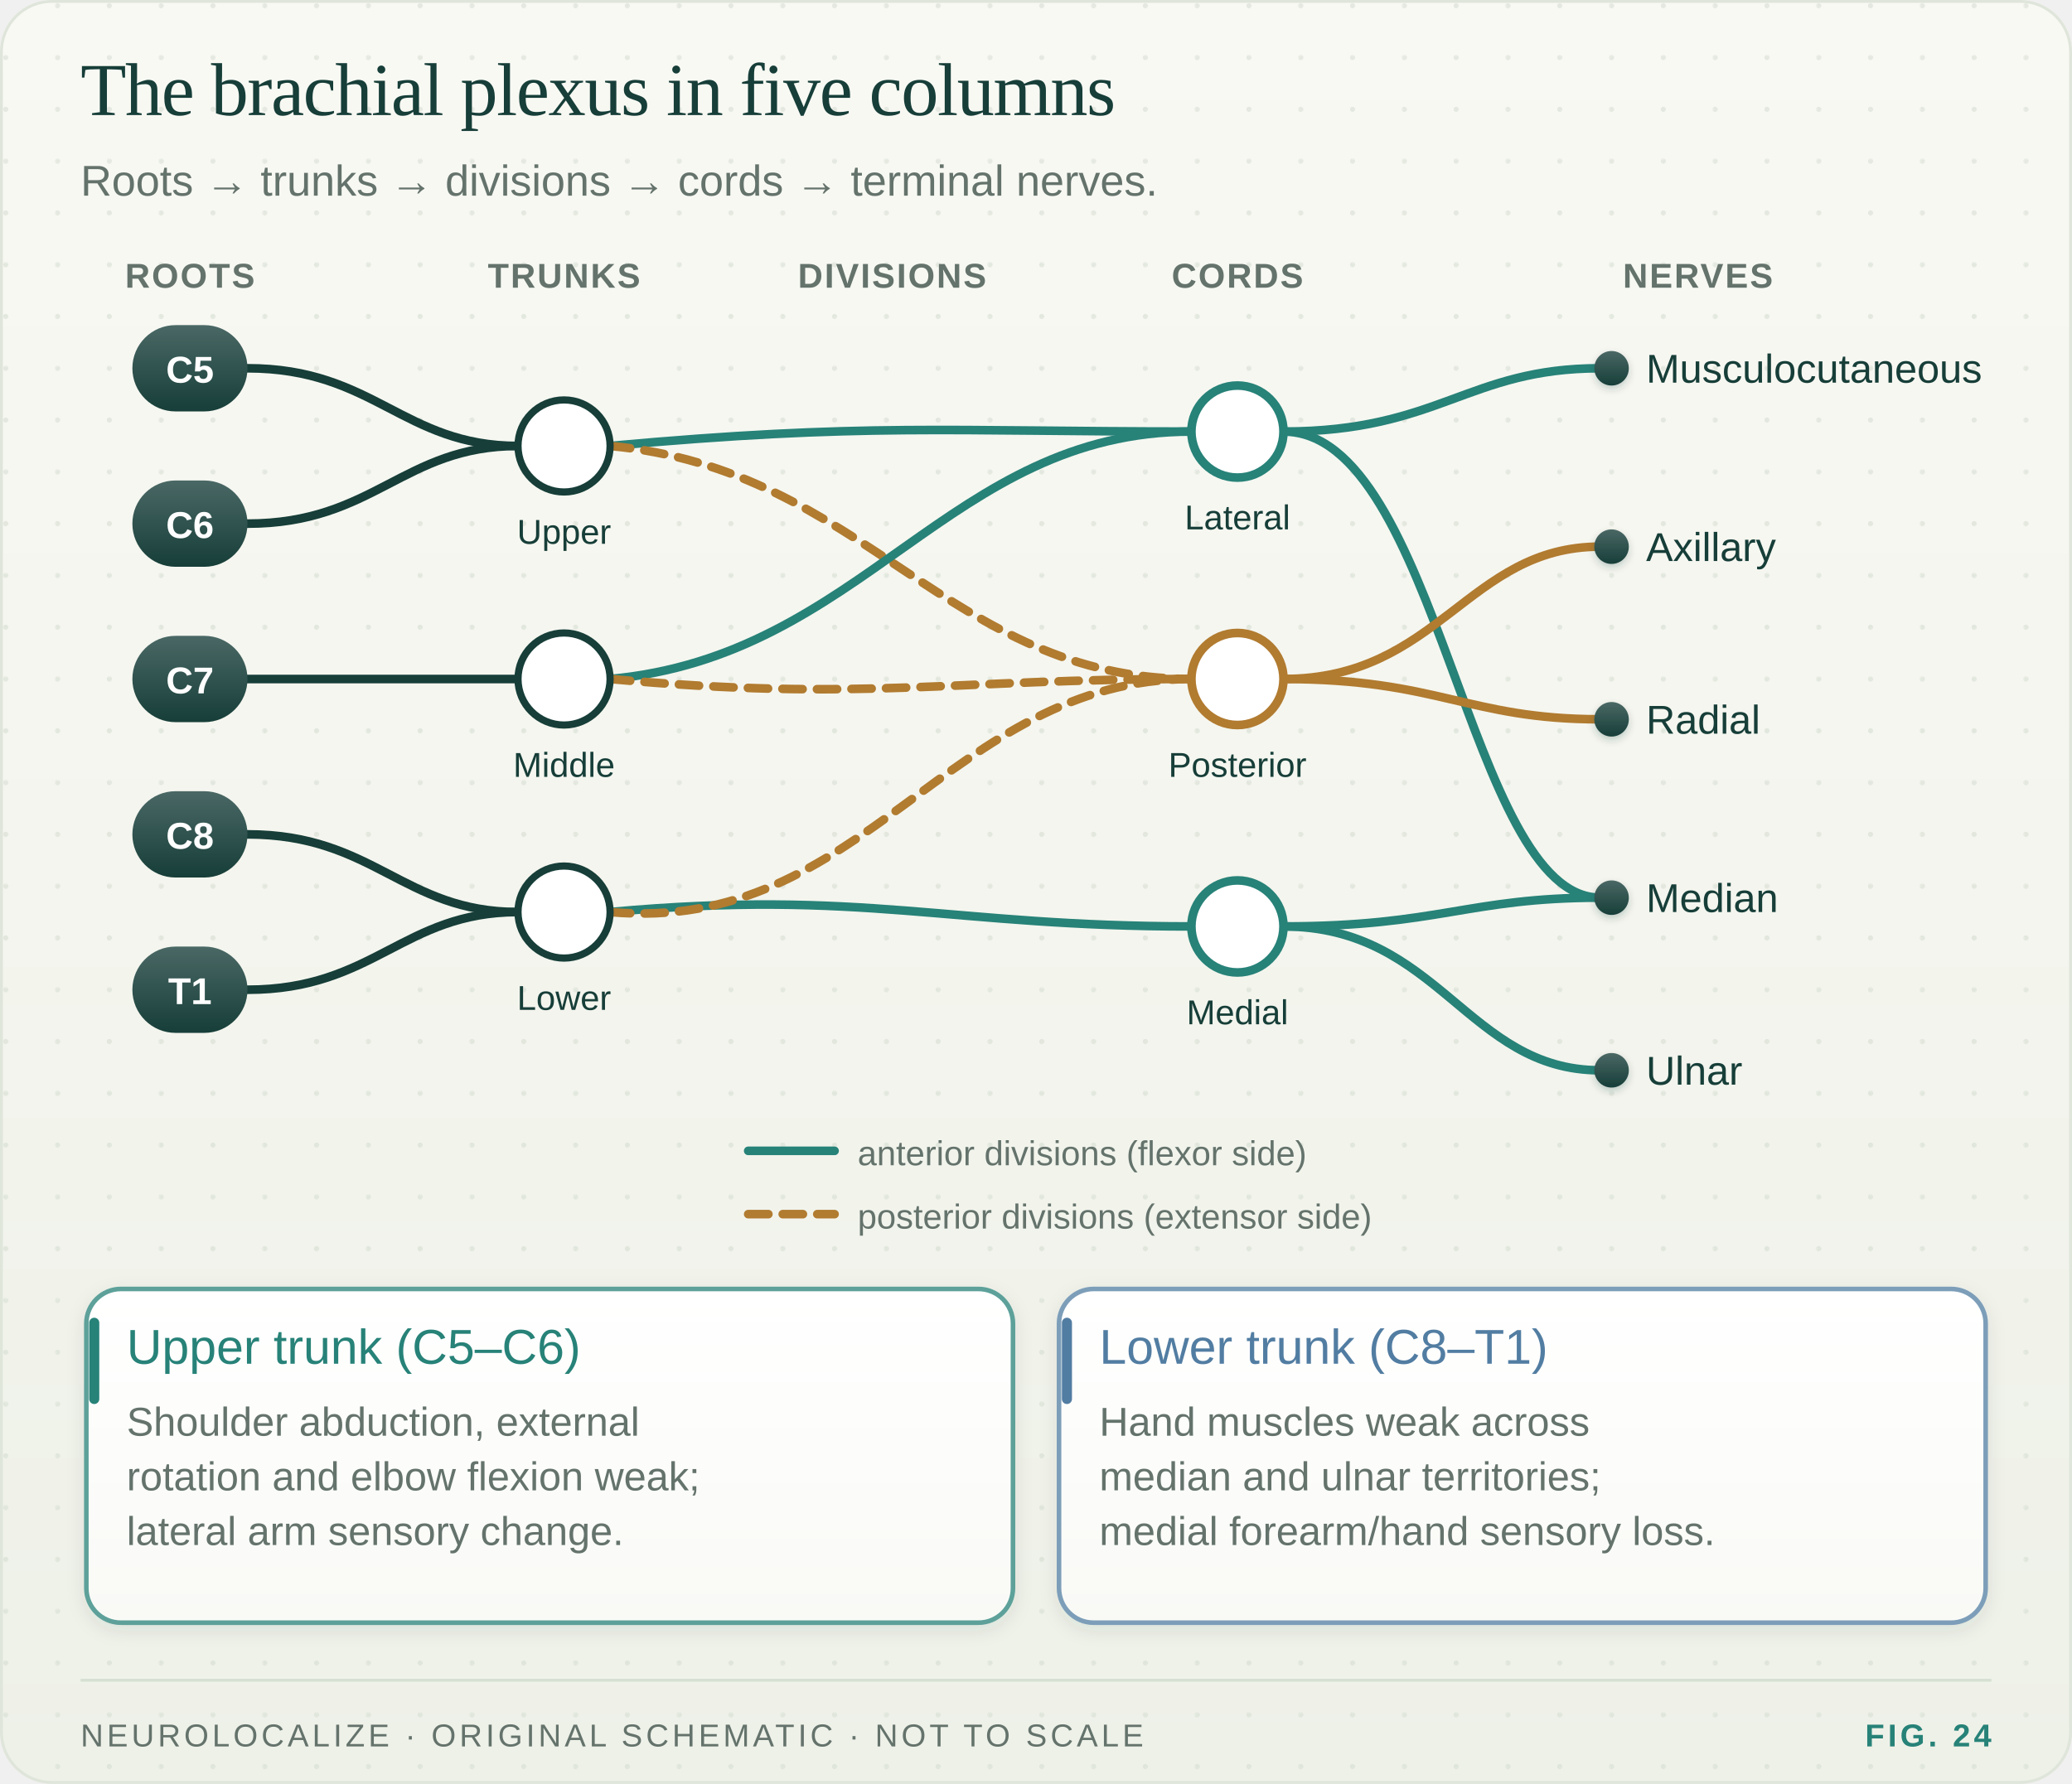
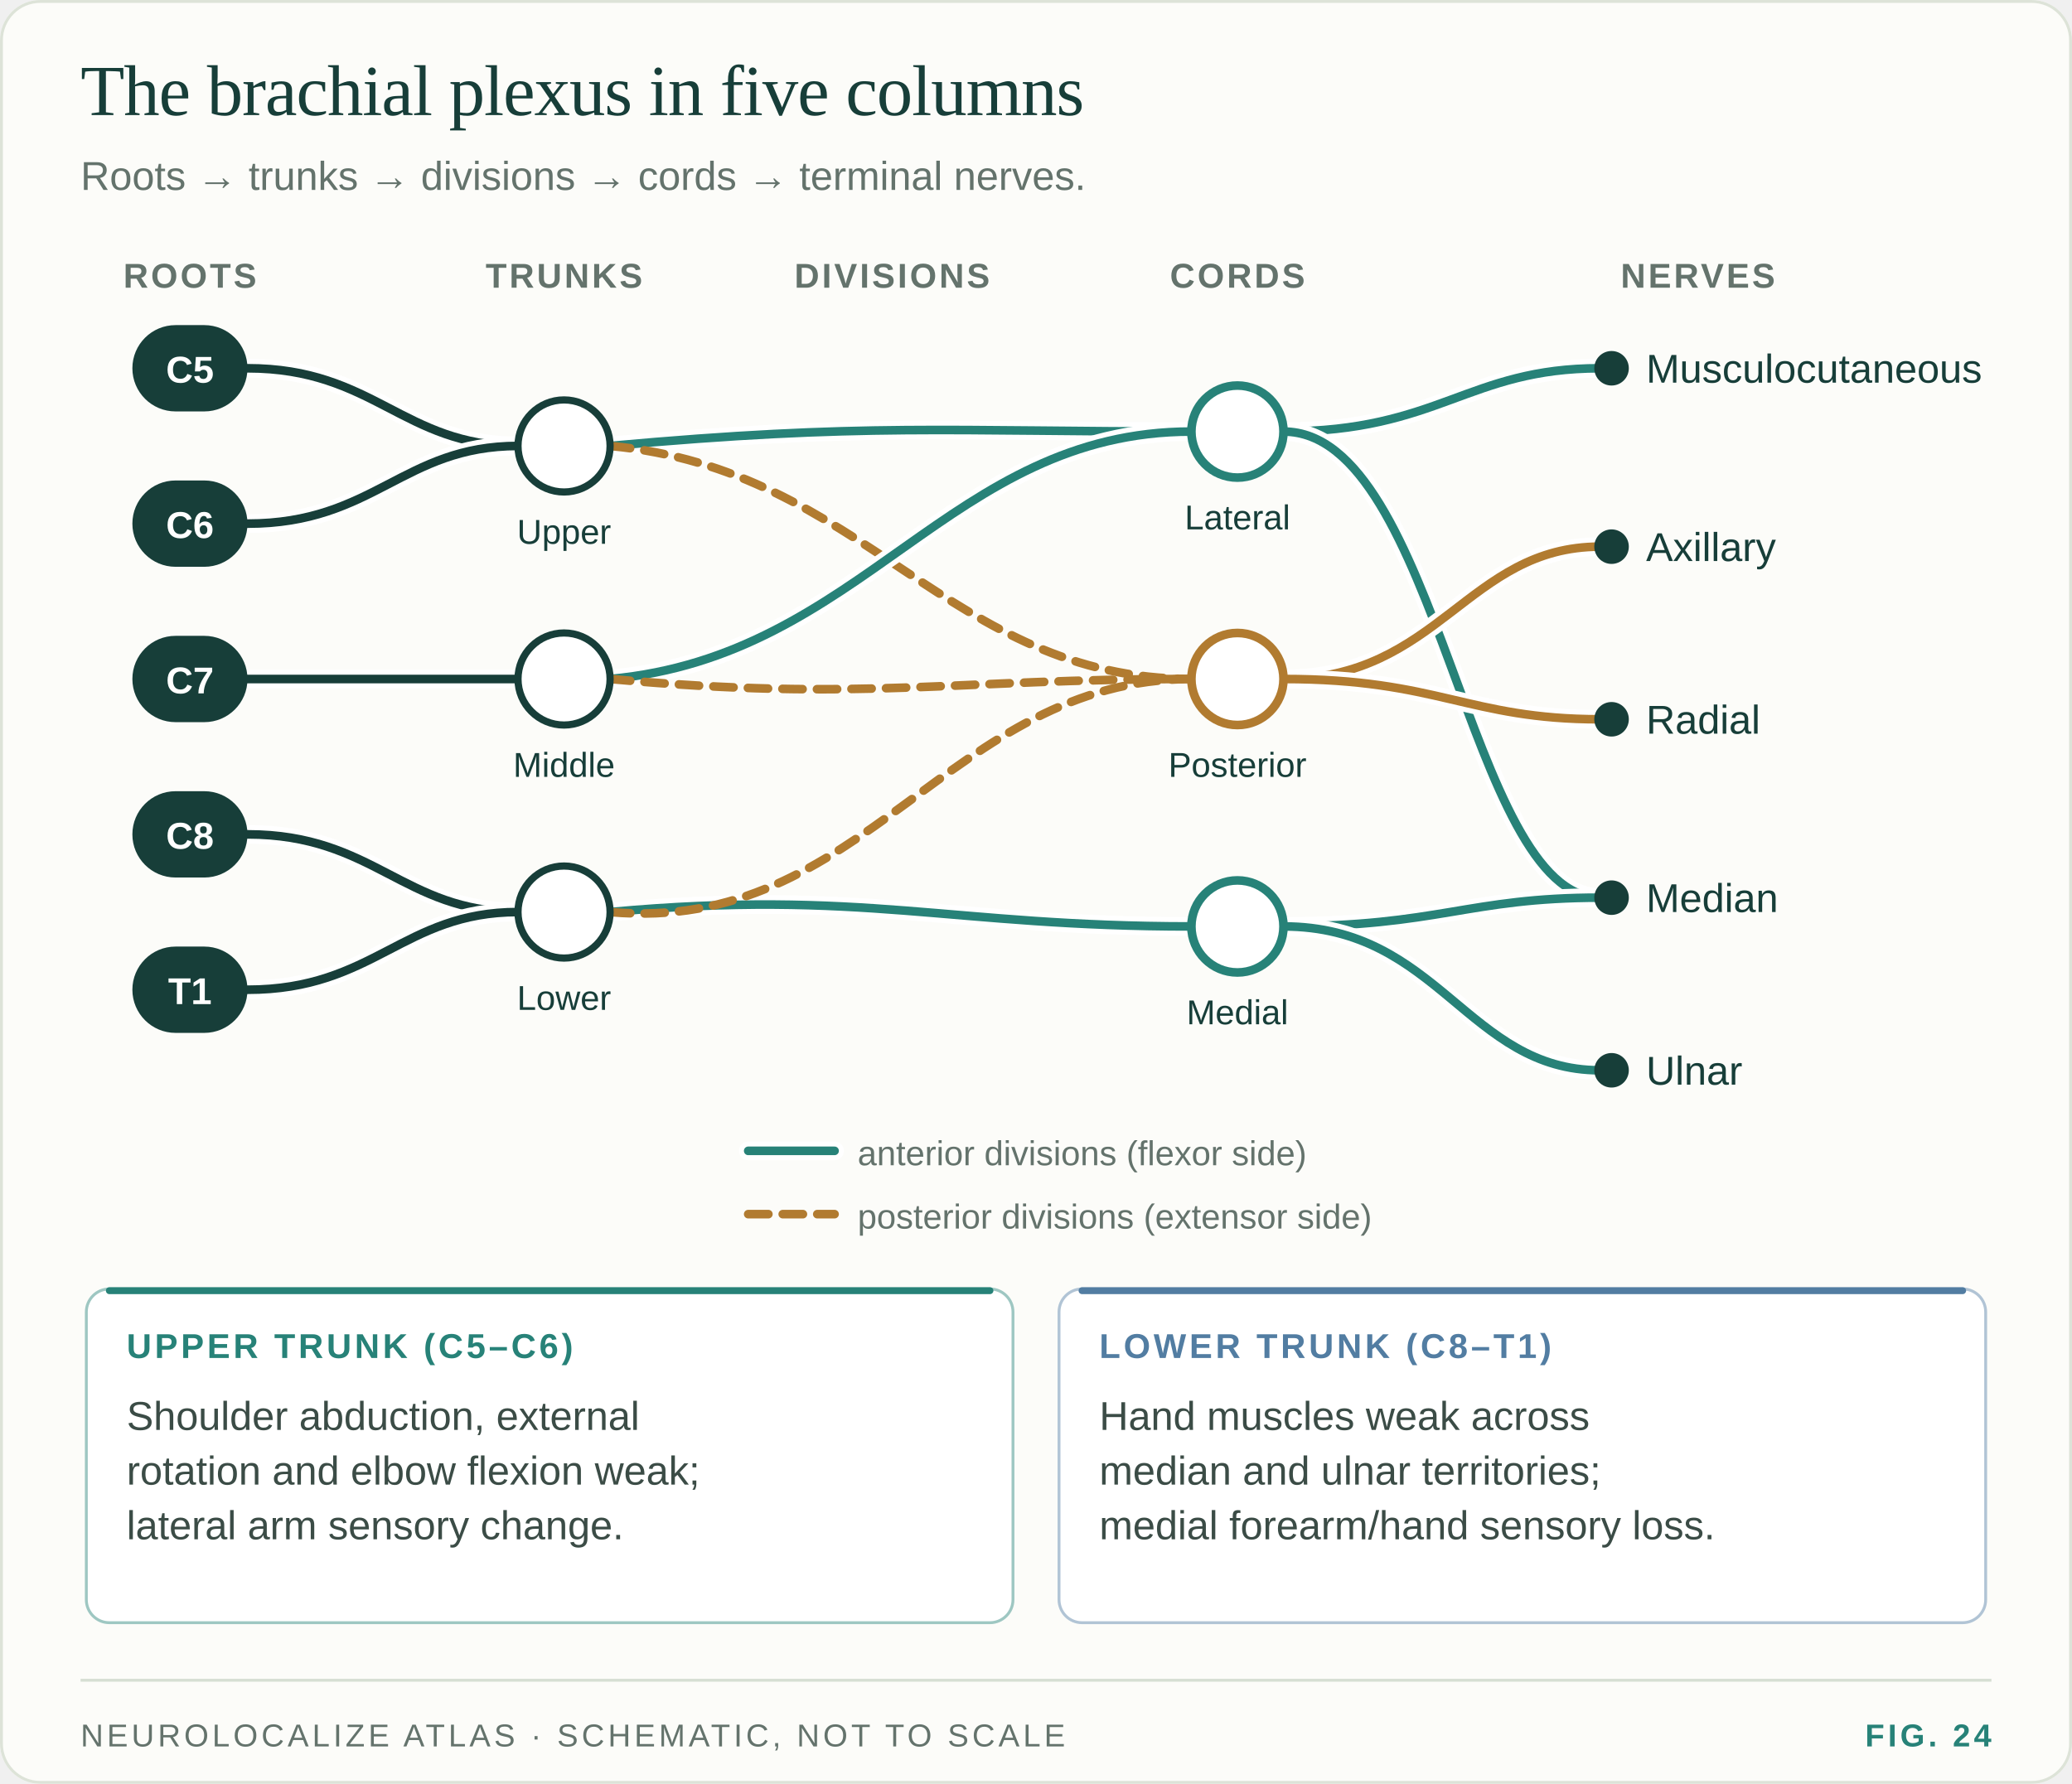
<svg xmlns="http://www.w3.org/2000/svg" width="720" height="620" viewBox="0 0 720 620" role="img">
  <defs>
    <linearGradient id="bg" x1="0" y1="0" x2="0" y2="1">
      <stop offset="0" stop-color="#f9f9f4" />
      <stop offset="1" stop-color="#eef1e8" />
    </linearGradient>
    <linearGradient id="card" x1="0" y1="0" x2="0" y2="1">
      <stop offset="0" stop-color="#ffffff" />
      <stop offset="1" stop-color="#f9faf6" />
    </linearGradient>
    <pattern id="dots" width="18" height="18" patternUnits="userSpaceOnUse">
      <circle cx="2" cy="2" r=".9" fill="#d3dbcf" />
    </pattern>
    <filter id="shadow" x="-10%" y="-10%" width="120%" height="130%">
      <feDropShadow dx="0" dy="2" stdDeviation="3" flood-color="#173e39" flood-opacity=".09" />
    </filter>
    <filter id="lift" x="-40%" y="-40%" width="180%" height="190%">
      <feDropShadow dx="0" dy="1.2" stdDeviation="1.4" flood-color="#173e39" flood-opacity=".22" />
    </filter>
-     <linearGradient id="g173e39" x1="0" y1="0" x2="0" y2="1">
-       <stop offset="0" stop-color="#4a6865" />
-       <stop offset="1" stop-color="#173e39" />
-     </linearGradient>
  </defs>
-   <rect width="720" height="620" rx="18" fill="url(#bg)" />
-   <rect width="720" height="620" rx="18" fill="url(#dots)" opacity=".55" />
-   <rect x=".5" y=".5" width="719" height="619" rx="17.5" fill="none" stroke="#dfe5da" />
+   <rect width="720" height="620" rx="14" fill="#fcfcf9" />
+   <rect x=".5" y=".5" width="719" height="619" rx="13.5" fill="none" stroke="#dde3d8" />
  <g font-family="Arial,Helvetica,sans-serif">
-     <text x="28" y="40" font-size="26" fill="#173e39" font-family="Georgia,'Times New Roman',serif" letter-spacing="-.4">The brachial plexus in five columns</text>
-     <text x="28" y="68" font-size="15" fill="#64736c" text-anchor="start">Roots → trunks → divisions → cords → terminal nerves.</text>
-     <text x="66" y="100" font-size="12" fill="#64736c" text-anchor="middle" font-weight="700" letter-spacing=".6">ROOTS</text>
-     <text x="196" y="100" font-size="12" fill="#64736c" text-anchor="middle" font-weight="700" letter-spacing=".6">TRUNKS</text>
-     <text x="310" y="100" font-size="12" fill="#64736c" text-anchor="middle" font-weight="700" letter-spacing=".6">DIVISIONS</text>
-     <text x="430" y="100" font-size="12" fill="#64736c" text-anchor="middle" font-weight="700" letter-spacing=".6">CORDS</text>
-     <text x="590" y="100" font-size="12" fill="#64736c" text-anchor="middle" font-weight="700" letter-spacing=".6">NERVES</text>
+     <text x="28" y="40" font-size="25" fill="#173e39" font-family="Georgia,'Times New Roman',serif" letter-spacing="-.3">The brachial plexus in five columns</text>
+     <text x="28" y="66" font-size="14" fill="#64736c" text-anchor="start">Roots → trunks → divisions → cords → terminal nerves.</text>
+     <text x="66" y="100" font-size="12" fill="#64736c" text-anchor="middle" font-weight="700" letter-spacing=".9">ROOTS</text>
+     <text x="196" y="100" font-size="12" fill="#64736c" text-anchor="middle" font-weight="700" letter-spacing=".9">TRUNKS</text>
+     <text x="310" y="100" font-size="12" fill="#64736c" text-anchor="middle" font-weight="700" letter-spacing=".9">DIVISIONS</text>
+     <text x="430" y="100" font-size="12" fill="#64736c" text-anchor="middle" font-weight="700" letter-spacing=".9">CORDS</text>
+     <text x="590" y="100" font-size="12" fill="#64736c" text-anchor="middle" font-weight="700" letter-spacing=".9">NERVES</text>
+     <path d="M86 128C130 128 140 155 180 155" fill="none" stroke="#ffffff" stroke-width="6.5" stroke-linecap="round" stroke-linejoin="round" />
    <path d="M86 128C130 128 140 155 180 155" fill="none" stroke="#173e39" stroke-width="3" stroke-linecap="round" stroke-linejoin="round" />
+     <path d="M86 182C130 182 140 155 180 155" fill="none" stroke="#ffffff" stroke-width="6.5" stroke-linecap="round" stroke-linejoin="round" />
    <path d="M86 182C130 182 140 155 180 155" fill="none" stroke="#173e39" stroke-width="3" stroke-linecap="round" stroke-linejoin="round" />
+     <path d="M86 236C130 236 140 236 180 236" fill="none" stroke="#ffffff" stroke-width="6.5" stroke-linecap="round" stroke-linejoin="round" />
    <path d="M86 236C130 236 140 236 180 236" fill="none" stroke="#173e39" stroke-width="3" stroke-linecap="round" stroke-linejoin="round" />
+     <path d="M86 290C130 290 140 317 180 317" fill="none" stroke="#ffffff" stroke-width="6.5" stroke-linecap="round" stroke-linejoin="round" />
    <path d="M86 290C130 290 140 317 180 317" fill="none" stroke="#173e39" stroke-width="3" stroke-linecap="round" stroke-linejoin="round" />
+     <path d="M86 344C130 344 140 317 180 317" fill="none" stroke="#ffffff" stroke-width="6.5" stroke-linecap="round" stroke-linejoin="round" />
    <path d="M86 344C130 344 140 317 180 317" fill="none" stroke="#173e39" stroke-width="3" stroke-linecap="round" stroke-linejoin="round" />
+     <path d="M212 155C300 147 330 150 414 150" fill="none" stroke="#ffffff" stroke-width="6.5" stroke-linecap="round" stroke-linejoin="round" />
    <path d="M212 155C300 147 330 150 414 150" fill="none" stroke="#278278" stroke-width="3" stroke-linecap="round" stroke-linejoin="round" />
    <path d="M212 155C300 163 330 236 414 236" fill="none" stroke="#b17b30" stroke-width="3" stroke-linecap="round" stroke-linejoin="round" stroke-dasharray="7 5" />
+     <path d="M212 236C300 228 330 150 414 150" fill="none" stroke="#ffffff" stroke-width="6.5" stroke-linecap="round" stroke-linejoin="round" />
    <path d="M212 236C300 228 330 150 414 150" fill="none" stroke="#278278" stroke-width="3" stroke-linecap="round" stroke-linejoin="round" />
    <path d="M212 236C300 244 330 236 414 236" fill="none" stroke="#b17b30" stroke-width="3" stroke-linecap="round" stroke-linejoin="round" stroke-dasharray="7 5" />
+     <path d="M212 317C300 309 330 322 414 322" fill="none" stroke="#ffffff" stroke-width="6.5" stroke-linecap="round" stroke-linejoin="round" />
    <path d="M212 317C300 309 330 322 414 322" fill="none" stroke="#278278" stroke-width="3" stroke-linecap="round" stroke-linejoin="round" />
    <path d="M212 317C300 325 330 236 414 236" fill="none" stroke="#b17b30" stroke-width="3" stroke-linecap="round" stroke-linejoin="round" stroke-dasharray="7 5" />
+     <path d="M446 150C500 150 510 128 556 128" fill="none" stroke="#ffffff" stroke-width="6.5" stroke-linecap="round" stroke-linejoin="round" />
    <path d="M446 150C500 150 510 128 556 128" fill="none" stroke="#278278" stroke-width="3" stroke-linecap="round" stroke-linejoin="round" />
+     <path d="M446 150C500 150 510 312 556 312" fill="none" stroke="#ffffff" stroke-width="6.5" stroke-linecap="round" stroke-linejoin="round" />
    <path d="M446 150C500 150 510 312 556 312" fill="none" stroke="#278278" stroke-width="3" stroke-linecap="round" stroke-linejoin="round" />
+     <path d="M446 322C500 322 510 312 556 312" fill="none" stroke="#ffffff" stroke-width="6.5" stroke-linecap="round" stroke-linejoin="round" />
    <path d="M446 322C500 322 510 312 556 312" fill="none" stroke="#278278" stroke-width="3" stroke-linecap="round" stroke-linejoin="round" />
+     <path d="M446 322C500 322 510 372 556 372" fill="none" stroke="#ffffff" stroke-width="6.5" stroke-linecap="round" stroke-linejoin="round" />
    <path d="M446 322C500 322 510 372 556 372" fill="none" stroke="#278278" stroke-width="3" stroke-linecap="round" stroke-linejoin="round" />
+     <path d="M446 236C500 236 510 190 556 190" fill="none" stroke="#ffffff" stroke-width="6.5" stroke-linecap="round" stroke-linejoin="round" />
    <path d="M446 236C500 236 510 190 556 190" fill="none" stroke="#b17b30" stroke-width="3" stroke-linecap="round" stroke-linejoin="round" />
+     <path d="M446 236C500 236 510 250 556 250" fill="none" stroke="#ffffff" stroke-width="6.5" stroke-linecap="round" stroke-linejoin="round" />
    <path d="M446 236C500 236 510 250 556 250" fill="none" stroke="#b17b30" stroke-width="3" stroke-linecap="round" stroke-linejoin="round" />
-     <rect x="46" y="113" width="40" height="30" rx="15" fill="url(#g173e39)" />
+     <rect x="46" y="113" width="40" height="30" rx="15" fill="#173e39" />
    <text x="66" y="133" font-size="13" fill="#ffffff" text-anchor="middle" font-weight="700">C5</text>
-     <rect x="46" y="167" width="40" height="30" rx="15" fill="url(#g173e39)" />
+     <rect x="46" y="167" width="40" height="30" rx="15" fill="#173e39" />
    <text x="66" y="187" font-size="13" fill="#ffffff" text-anchor="middle" font-weight="700">C6</text>
-     <rect x="46" y="221" width="40" height="30" rx="15" fill="url(#g173e39)" />
+     <rect x="46" y="221" width="40" height="30" rx="15" fill="#173e39" />
    <text x="66" y="241" font-size="13" fill="#ffffff" text-anchor="middle" font-weight="700">C7</text>
-     <rect x="46" y="275" width="40" height="30" rx="15" fill="url(#g173e39)" />
+     <rect x="46" y="275" width="40" height="30" rx="15" fill="#173e39" />
    <text x="66" y="295" font-size="13" fill="#ffffff" text-anchor="middle" font-weight="700">C8</text>
-     <rect x="46" y="329" width="40" height="30" rx="15" fill="url(#g173e39)" />
+     <rect x="46" y="329" width="40" height="30" rx="15" fill="#173e39" />
    <text x="66" y="349" font-size="13" fill="#ffffff" text-anchor="middle" font-weight="700">T1</text>
    <circle cx="196" cy="155" r="16" fill="#ffffff" stroke="#173e39" stroke-width="2.5" />
    <text x="196" y="189" font-size="12" fill="#173e39" text-anchor="middle">Upper</text>
    <circle cx="196" cy="236" r="16" fill="#ffffff" stroke="#173e39" stroke-width="2.5" />
    <text x="196" y="270" font-size="12" fill="#173e39" text-anchor="middle">Middle</text>
    <circle cx="196" cy="317" r="16" fill="#ffffff" stroke="#173e39" stroke-width="2.5" />
    <text x="196" y="351" font-size="12" fill="#173e39" text-anchor="middle">Lower</text>
    <circle cx="430" cy="150" r="16" fill="#ffffff" stroke="#278278" stroke-width="3" />
    <text x="430" y="184" font-size="12" fill="#173e39" text-anchor="middle">Lateral</text>
    <circle cx="430" cy="236" r="16" fill="#ffffff" stroke="#b17b30" stroke-width="3" />
    <text x="430" y="270" font-size="12" fill="#173e39" text-anchor="middle">Posterior</text>
    <circle cx="430" cy="322" r="16" fill="#ffffff" stroke="#278278" stroke-width="3" />
    <text x="430" y="356" font-size="12" fill="#173e39" text-anchor="middle">Medial</text>
-     <circle cx="560" cy="128" r="6" fill="url(#g173e39)" filter="url(#lift)" />
+     <circle cx="560" cy="128" r="6" fill="#173e39" />
    <text x="572" y="133" font-size="14" fill="#173e39" text-anchor="start">Musculocutaneous</text>
-     <circle cx="560" cy="190" r="6" fill="url(#g173e39)" filter="url(#lift)" />
+     <circle cx="560" cy="190" r="6" fill="#173e39" />
    <text x="572" y="195" font-size="14" fill="#173e39" text-anchor="start">Axillary</text>
-     <circle cx="560" cy="250" r="6" fill="url(#g173e39)" filter="url(#lift)" />
+     <circle cx="560" cy="250" r="6" fill="#173e39" />
    <text x="572" y="255" font-size="14" fill="#173e39" text-anchor="start">Radial</text>
-     <circle cx="560" cy="312" r="6" fill="url(#g173e39)" filter="url(#lift)" />
+     <circle cx="560" cy="312" r="6" fill="#173e39" />
    <text x="572" y="317" font-size="14" fill="#173e39" text-anchor="start">Median</text>
-     <circle cx="560" cy="372" r="6" fill="url(#g173e39)" filter="url(#lift)" />
+     <circle cx="560" cy="372" r="6" fill="#173e39" />
    <text x="572" y="377" font-size="14" fill="#173e39" text-anchor="start">Ulnar</text>
+     <path d="M260 400L290 400" fill="none" stroke="#ffffff" stroke-width="6.5" stroke-linecap="round" stroke-linejoin="round" />
    <path d="M260 400L290 400" fill="none" stroke="#278278" stroke-width="3" stroke-linecap="round" stroke-linejoin="round" />
    <text x="298" y="405" font-size="12" fill="#64736c" text-anchor="start">anterior divisions (flexor side)</text>
    <path d="M260 422L290 422" fill="none" stroke="#b17b30" stroke-width="3" stroke-linecap="round" stroke-linejoin="round" stroke-dasharray="7 5" />
    <text x="298" y="427" font-size="12" fill="#64736c" text-anchor="start">posterior divisions (extensor side)</text>
-     <rect x="30" y="448" width="322" height="116" rx="12" fill="url(#card)" stroke="#5da19a" stroke-width="1.6" filter="url(#shadow)" />
-     <rect x="31" y="458" width="3.5" height="30" rx="1.75" fill="#278278" />
-     <text x="44" y="474" font-size="17" fill="#278278" text-anchor="start">Upper trunk (C5–C6)</text>
-     <text x="44" y="499" font-size="14" fill="#64736c" text-anchor="start">Shoulder abduction, external</text>
-     <text x="44" y="518" font-size="14" fill="#64736c" text-anchor="start">rotation and elbow flexion weak;</text>
-     <text x="44" y="537" font-size="14" fill="#64736c" text-anchor="start">lateral arm sensory change.</text>
-     <rect x="368" y="448" width="322" height="116" rx="12" fill="url(#card)" stroke="#7d9eb9" stroke-width="1.6" filter="url(#shadow)" />
-     <rect x="369" y="458" width="3.5" height="30" rx="1.75" fill="#527da2" />
-     <text x="382" y="474" font-size="17" fill="#527da2" text-anchor="start">Lower trunk (C8–T1)</text>
-     <text x="382" y="499" font-size="14" fill="#64736c" text-anchor="start">Hand muscles weak across</text>
-     <text x="382" y="518" font-size="14" fill="#64736c" text-anchor="start">median and ulnar territories;</text>
-     <text x="382" y="537" font-size="14" fill="#64736c" text-anchor="start">medial forearm/hand sensory loss.</text>
+     <rect x="30" y="448" width="322" height="116" rx="8" fill="#ffffff" stroke="#9ec7c2" stroke-width="1" />
+     <path d="M38 448.6L344 448.6" stroke="#278278" stroke-width="2.4" stroke-linecap="round" />
+     <text x="44" y="472" font-size="12" fill="#278278" font-weight="700" letter-spacing="1.1">UPPER TRUNK (C5–C6)</text>
+     <text x="44" y="497" font-size="14" fill="#3b4c46" text-anchor="start">Shoulder abduction, external</text>
+     <text x="44" y="516" font-size="14" fill="#3b4c46" text-anchor="start">rotation and elbow flexion weak;</text>
+     <text x="44" y="535" font-size="14" fill="#3b4c46" text-anchor="start">lateral arm sensory change.</text>
+     <rect x="368" y="448" width="322" height="116" rx="8" fill="#ffffff" stroke="#b1c4d5" stroke-width="1" />
+     <path d="M376 448.6L682 448.6" stroke="#527da2" stroke-width="2.4" stroke-linecap="round" />
+     <text x="382" y="472" font-size="12" fill="#527da2" font-weight="700" letter-spacing="1.1">LOWER TRUNK (C8–T1)</text>
+     <text x="382" y="497" font-size="14" fill="#3b4c46" text-anchor="start">Hand muscles weak across</text>
+     <text x="382" y="516" font-size="14" fill="#3b4c46" text-anchor="start">median and ulnar territories;</text>
+     <text x="382" y="535" font-size="14" fill="#3b4c46" text-anchor="start">medial forearm/hand sensory loss.</text>
    <path d="M28 584L692 584" fill="none" stroke="#d6dfd3" stroke-width="1" />
-     <text x="28" y="607" font-size="11" fill="#64736c" letter-spacing="1.2">NEUROLOCALIZE  ·  ORIGINAL SCHEMATIC  ·  NOT TO SCALE</text>
+     <text x="28" y="607" font-size="11" fill="#64736c" letter-spacing="1.2">NEUROLOCALIZE ATLAS  ·  SCHEMATIC, NOT TO SCALE</text>
    <text x="692" y="607" font-size="11" fill="#278278" text-anchor="end" letter-spacing="1.2" font-weight="700">FIG. 24</text>
  </g>
</svg>
